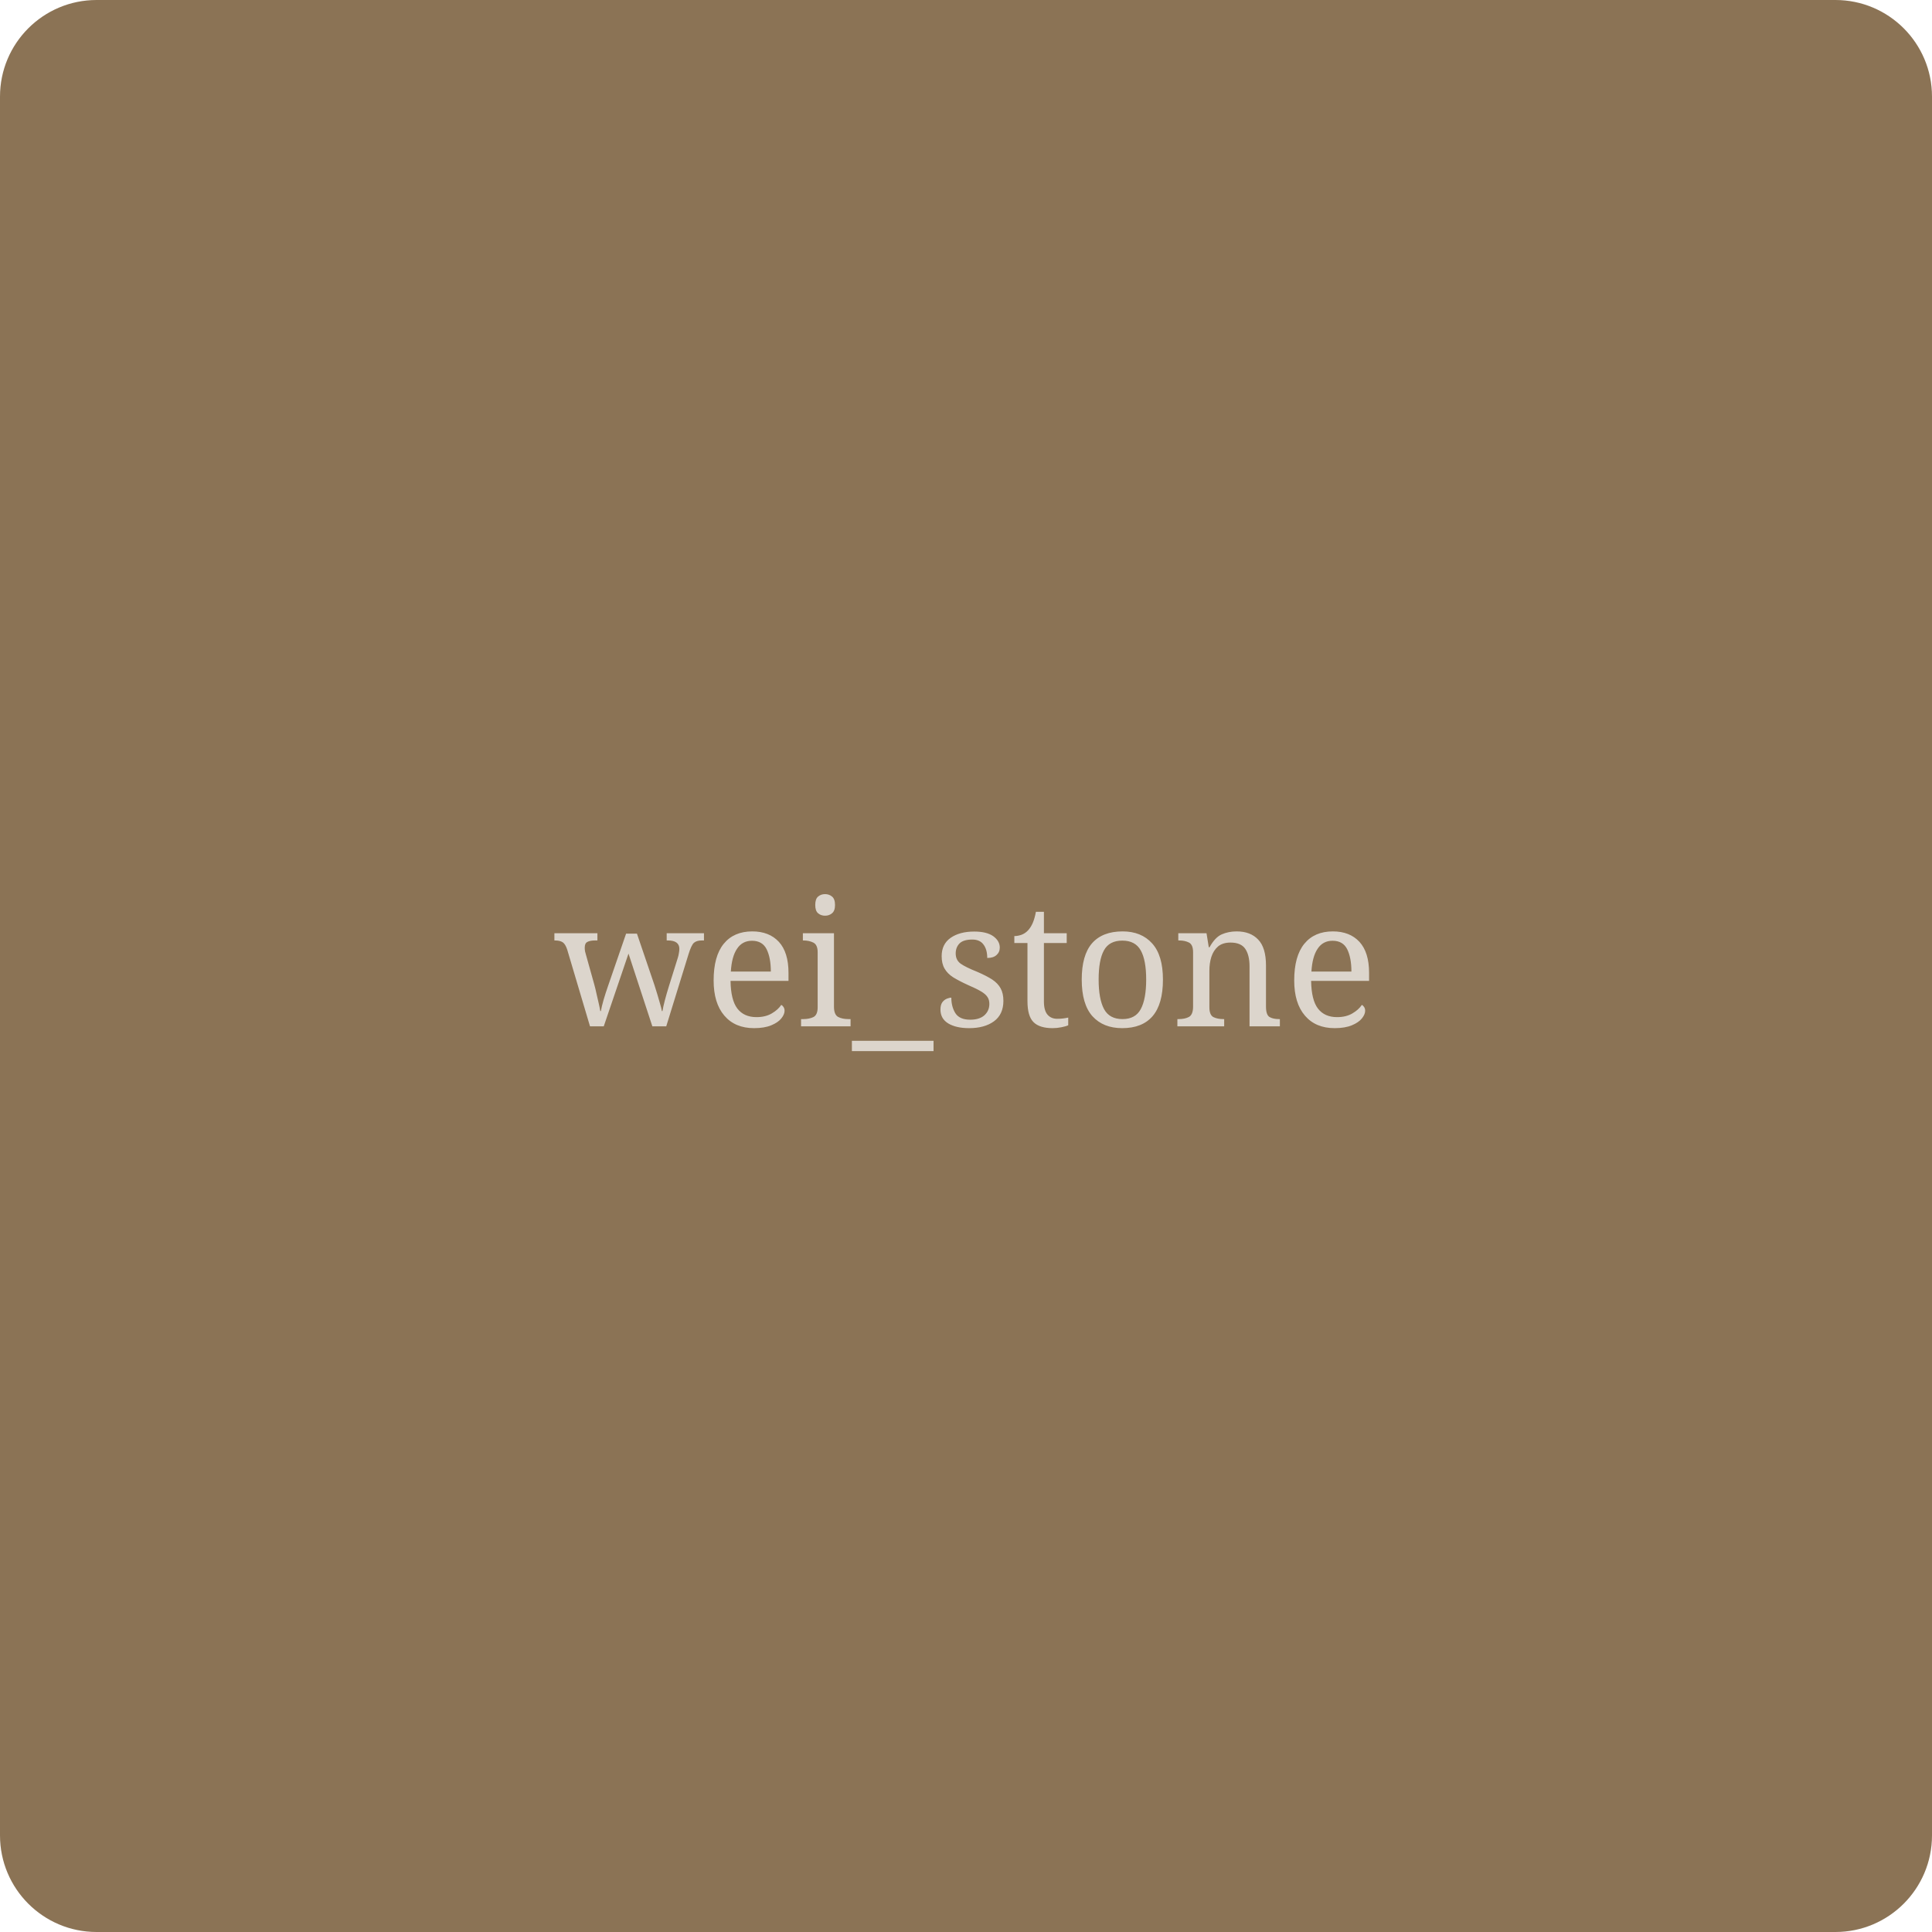
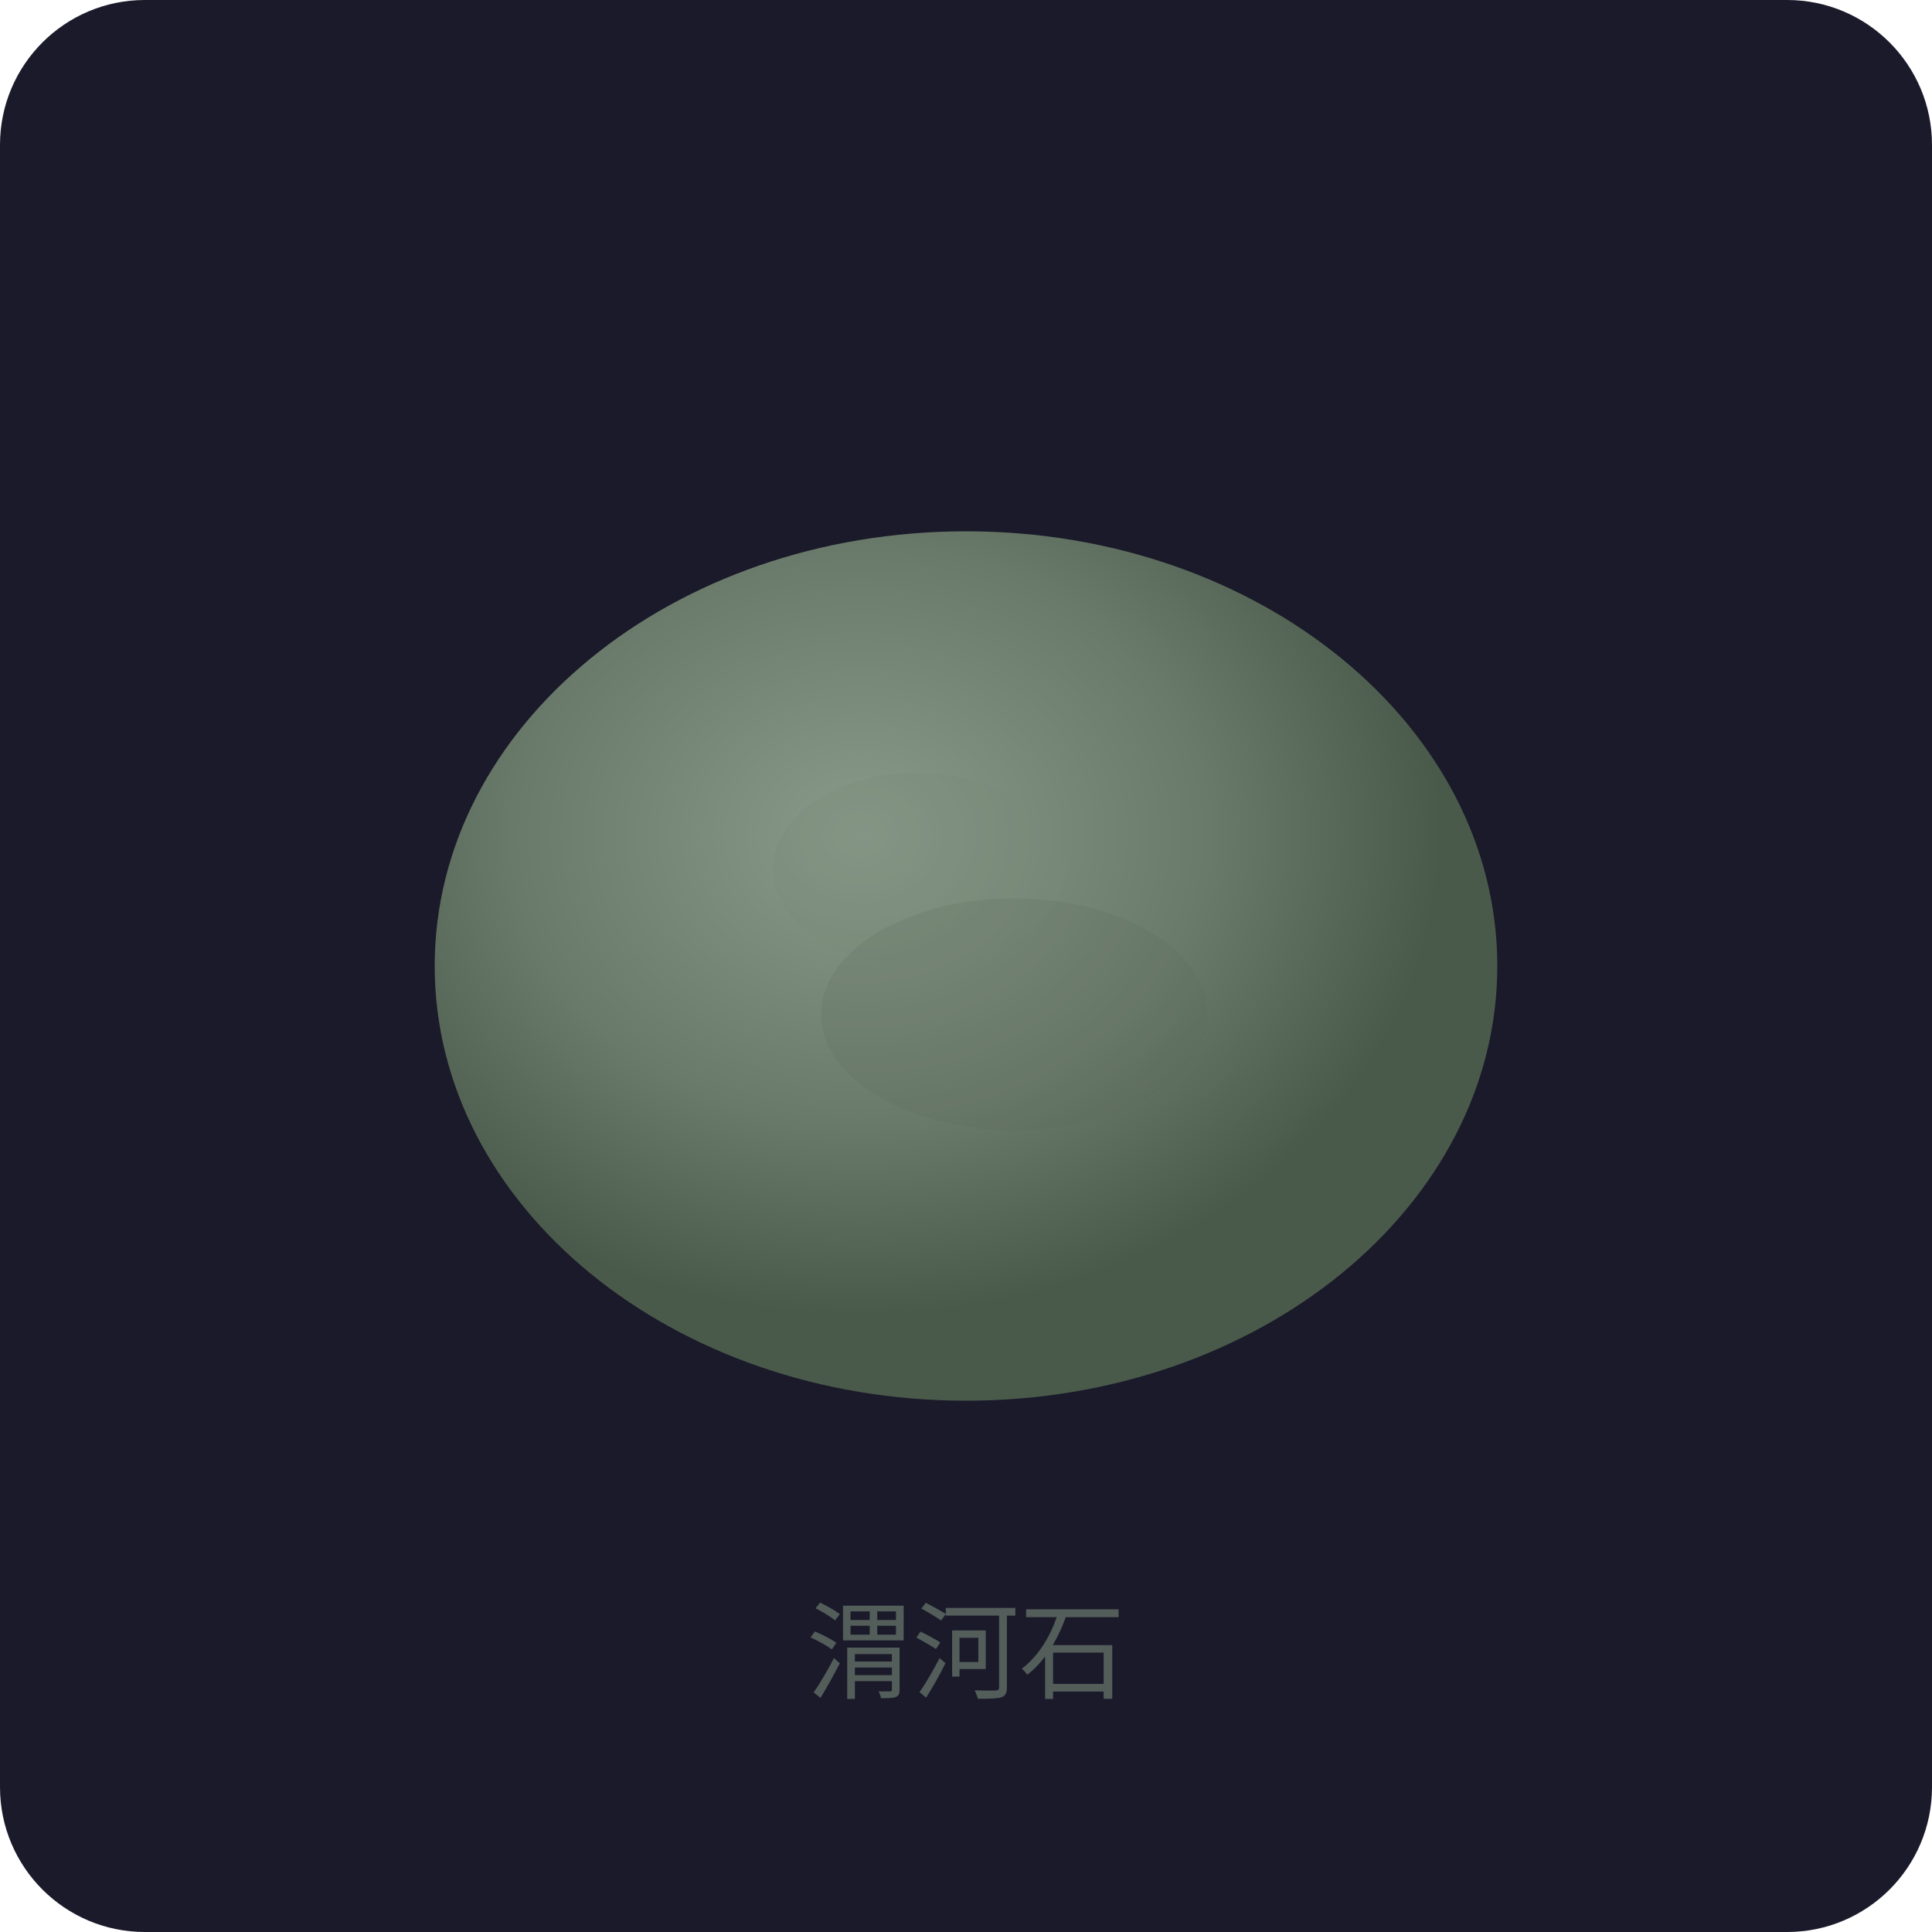
<svg xmlns="http://www.w3.org/2000/svg" width="200" height="200">
-   <rect width="200" height="200" fill="#8B7355" rx="10" />
-   <text x="100" y="100" font-family="serif" font-size="18" fill="rgba(255,255,255,0.7)" text-anchor="middle" dominant-baseline="middle">wei_stone</text>
+   <defs>
+     <radialGradient id="stone-grad" cx="40%" cy="35%" r="55%">
+       <stop offset="0%" stop-color="#8A9A8A" />
+       <stop offset="60%" stop-color="#6A7A6A" />
+       <stop offset="100%" stop-color="#4A5A4A" />
+     </radialGradient>
+   </defs>
+   <rect width="200" height="200" fill="#1A1A2A" rx="15" />
+   <ellipse cx="100" cy="100" rx="55" ry="45" fill="url(#stone-grad)" />
+   <ellipse cx="95" cy="90" rx="15" ry="10" fill="#7A8A7A" opacity="0.3" />
+   <ellipse cx="105" cy="105" rx="20" ry="12" fill="#5A6A5A" opacity="0.2" />
+   <text x="100" y="175" font-family="serif" font-size="11" fill="#7A8A7A" text-anchor="middle" opacity="0.6">渭河石</text>
</svg>
